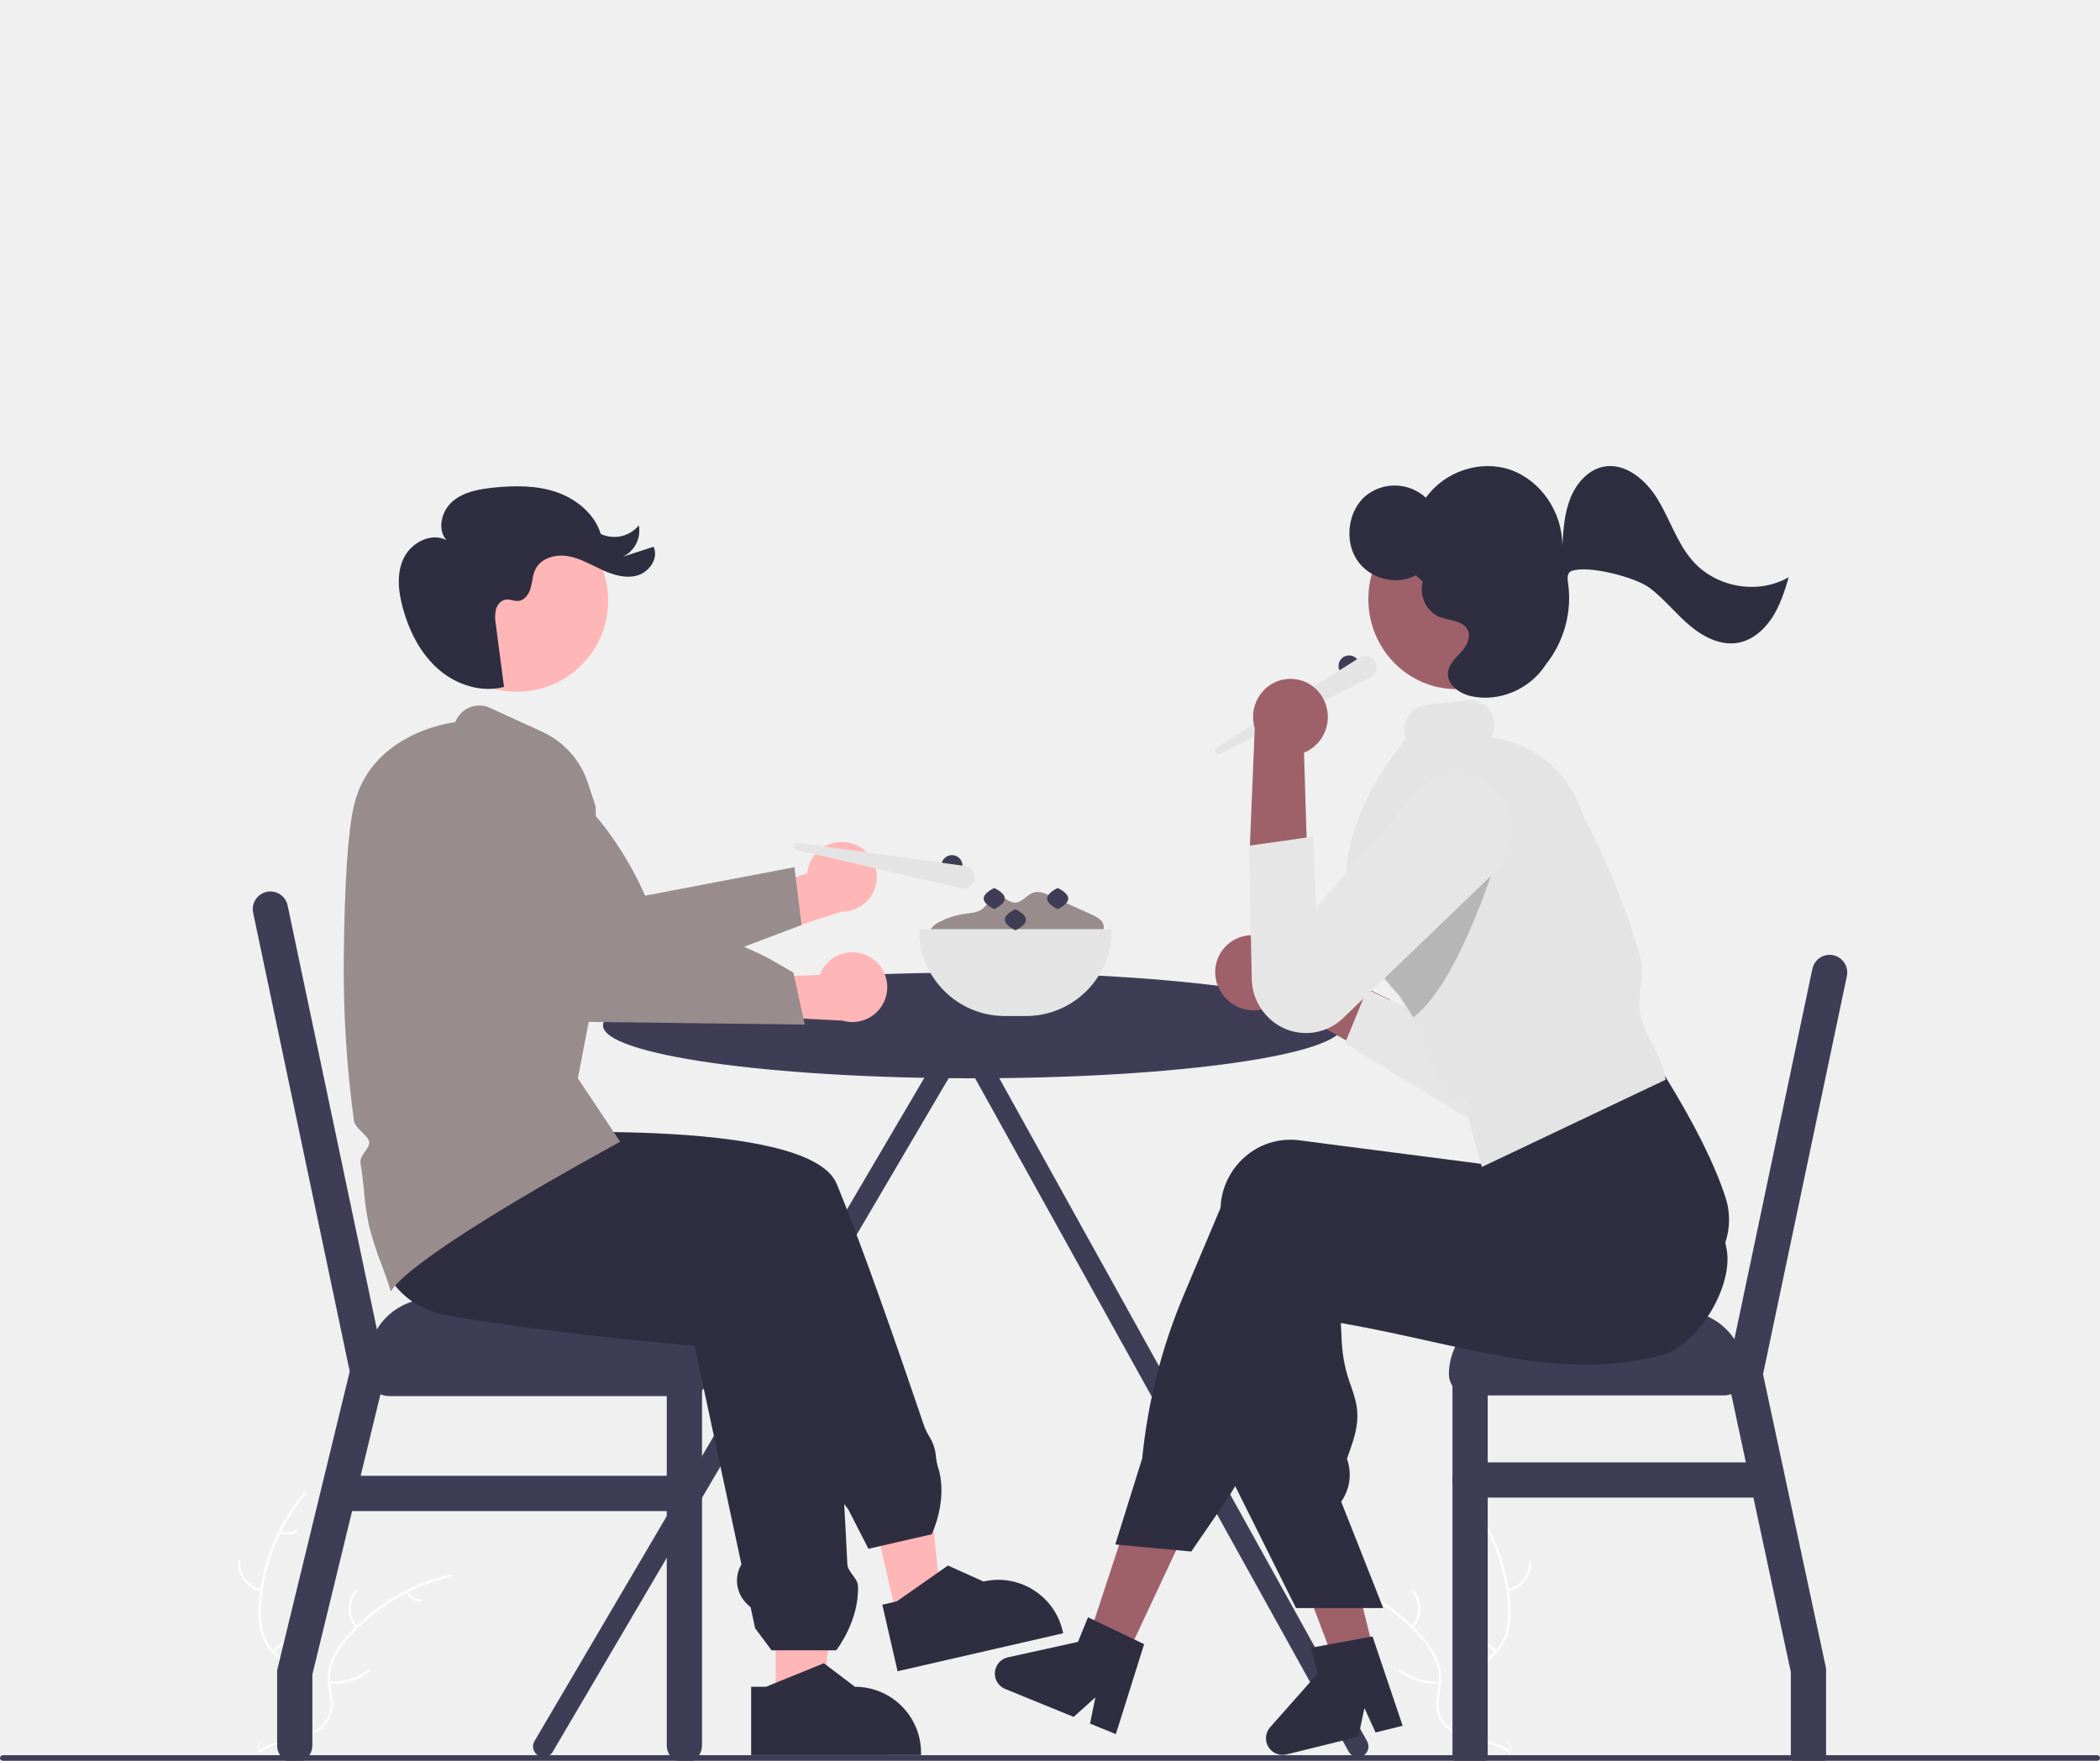
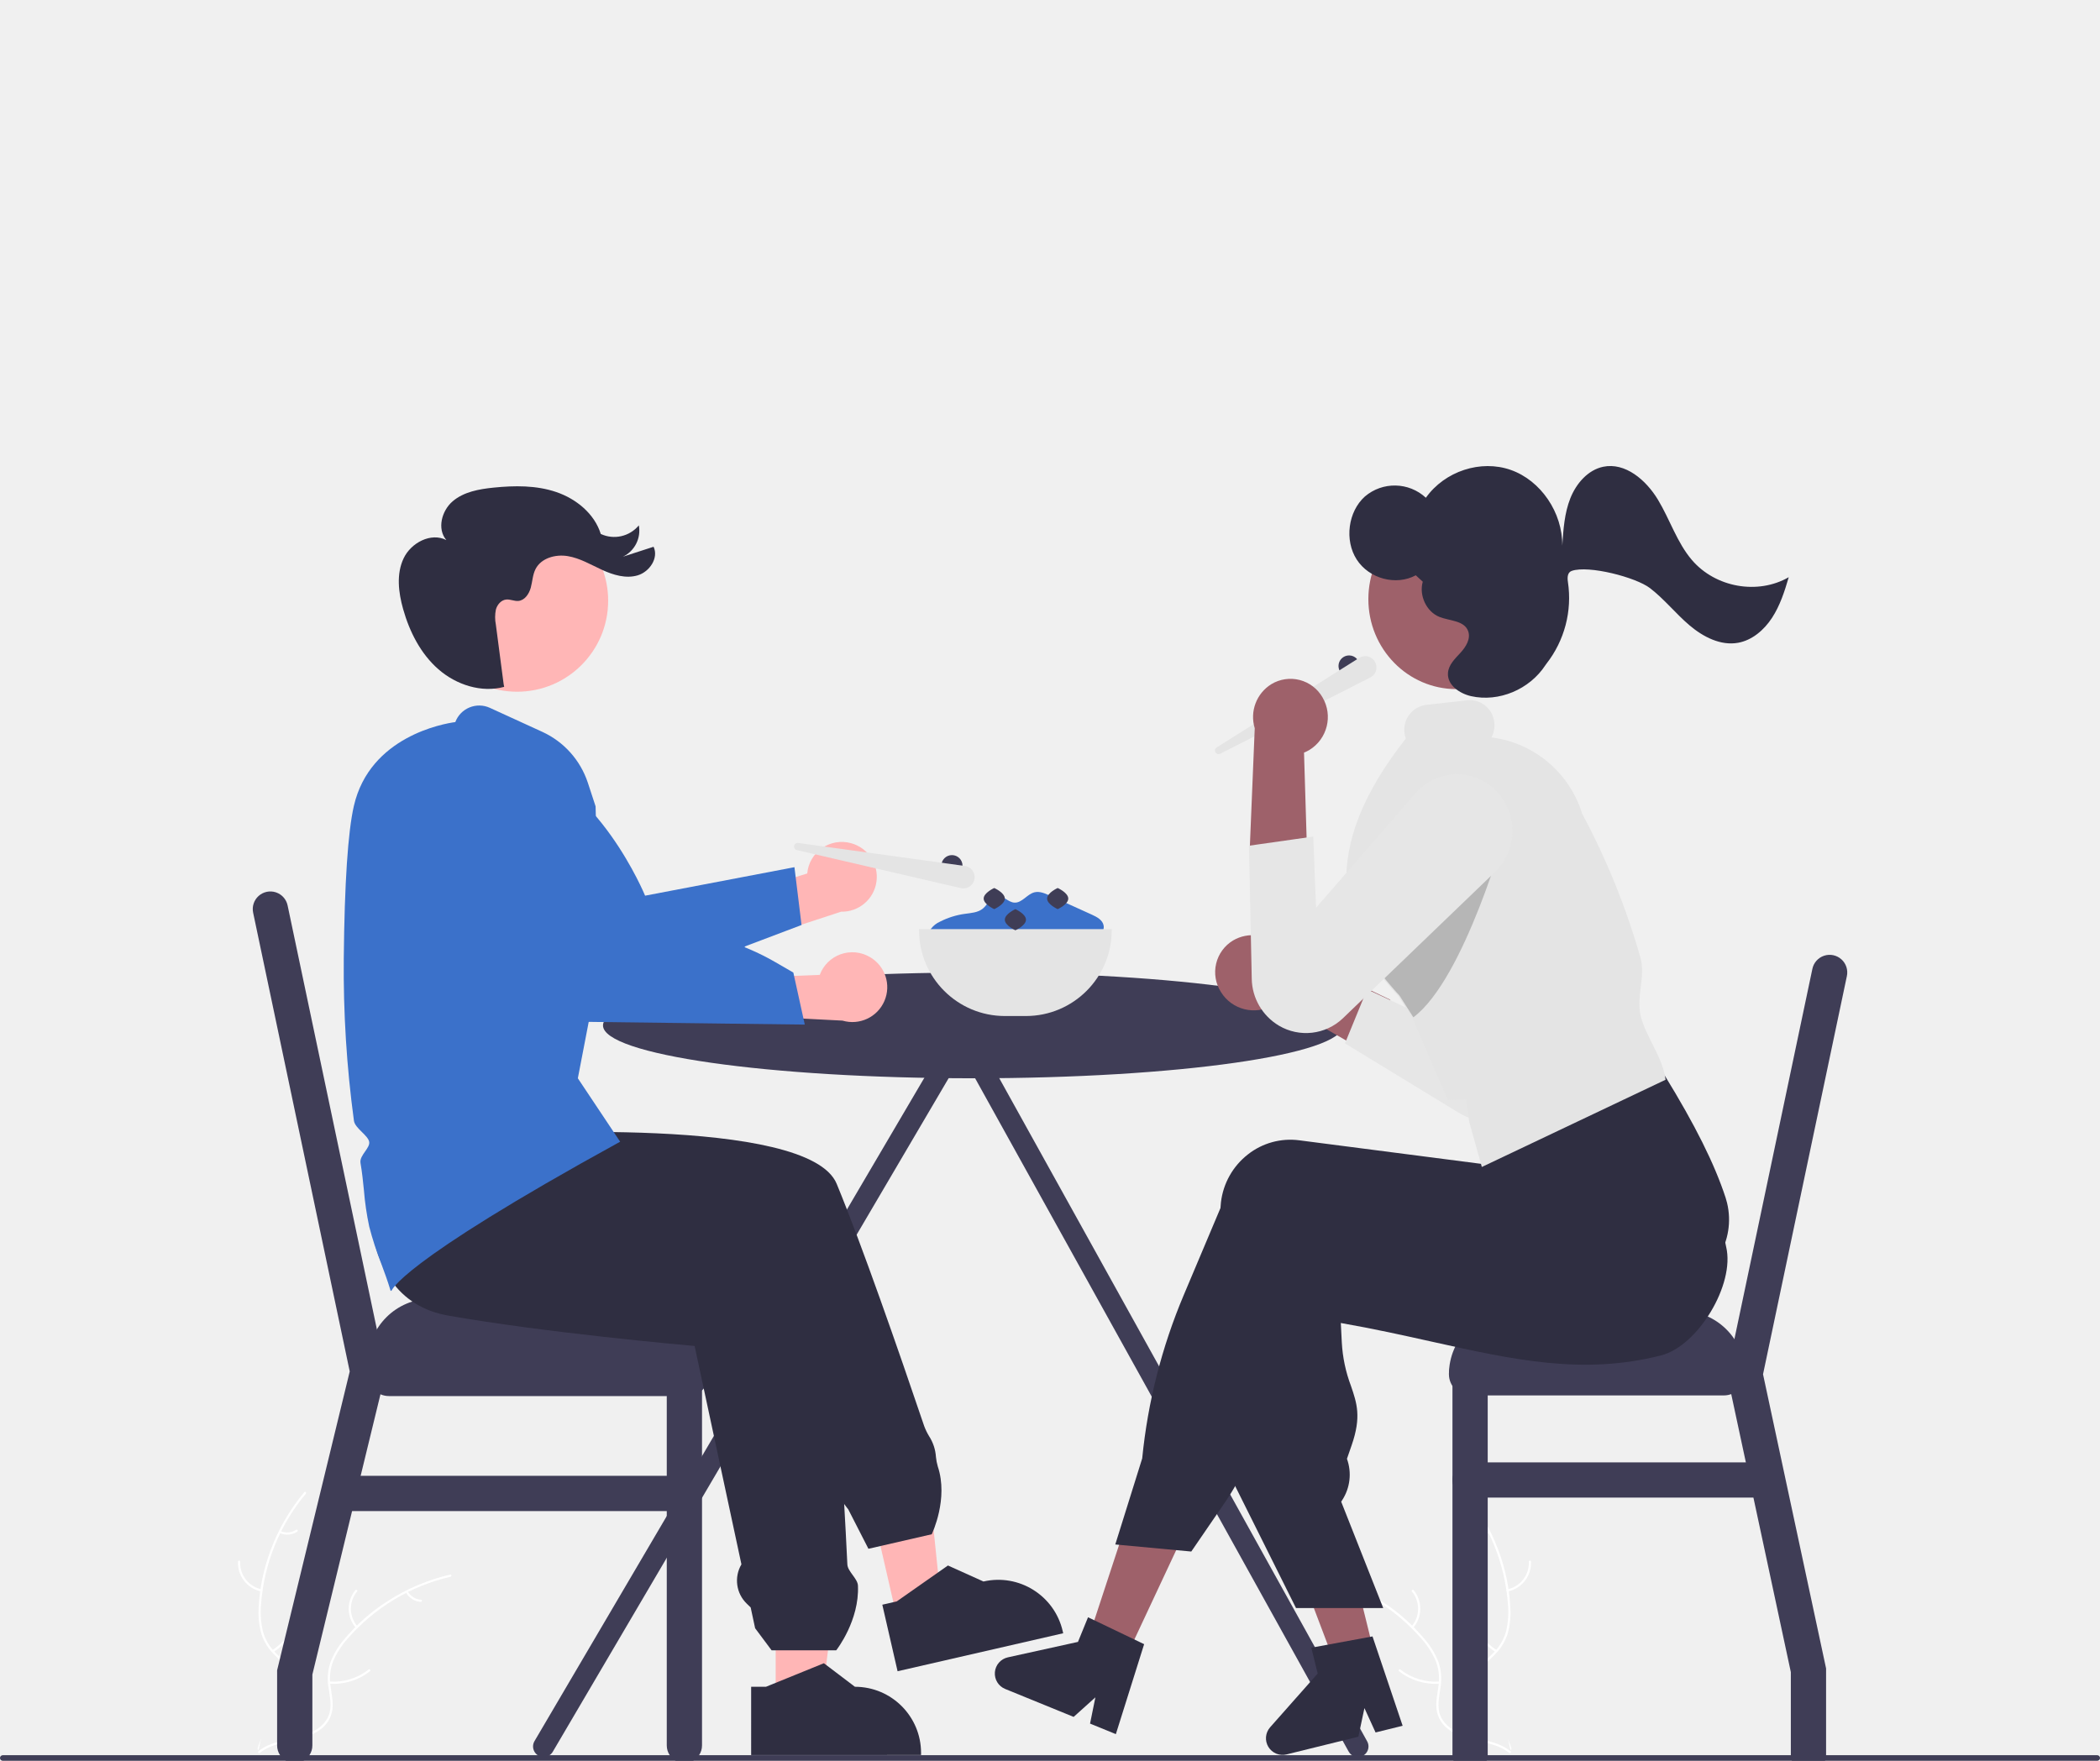
<svg xmlns="http://www.w3.org/2000/svg" data-name="Layer 1" width="893.68" height="749.53" viewBox="0 0 893.68 749.53">
  <path d="M734.918,816.384,567.506,514.546a4.503,4.503,0,0,0-2.234-3.608,4.451,4.451,0,0,0-2.418-.584c-.027-.002-.054-0-.082-.002-.027.002-.055-0-.082.002a4.442,4.442,0,0,0-4.633,4.048L380.625,816.384a4.5,4.5,0,1,0,7.794,4.5L562.652,524.348,727.125,820.884a4.5,4.5,0,1,0,7.794-4.5Z" transform="translate(-153.1599 -75.23499)" fill="#3f3d56" />
  <polygon points="381.871 689.362 400.794 685.02 393.053 609.967 365.125 616.374 381.871 689.362" fill="#ffb6b6" />
  <path d="M549.661,728.34l-26.929,6.178-8.61-16.827-.488-.597a26.776,26.776,0,0,1-6.015-16.579L485.236,641.308l-1.83-.87a11.022,11.022,0,0,1-4.523-15.936l-2.37-6.268-66.862.123-.067-.019-82.106-23.032,8.621-51.391L359.196,558.444c7.611-.494,137.98-8.498,150.024,20.718,10.725,26.018,26.18,70.467,37.257,103.174a25.533,25.533,0,0,0,2.051,4.225,18.443,18.443,0,0,1,2.937,8.865,21.594,21.594,0,0,0,.783,4.056c4.604,13.762-2.41,28.494-2.481,28.642Z" transform="translate(-153.1599 -75.23499)" fill="#2f2e41" />
  <path d="M528.638,758.322l6.152-1.412,21.779-15.278,15.114,6.814.002-0a28.146,28.146,0,0,1,33.725,21.139l.204.891-70.478,16.17Z" transform="translate(-153.1599 -75.23499)" fill="#2f2e41" />
  <path d="M249.245,760.007c1.924-20.941,14.19-41.907,33.864-49.334a96.89,96.89,0,0,0,2.14,66.487c3.322,8.17,7.868,16.911,5.26,25.336-1.622,5.242-5.871,9.35-10.683,11.988-4.812,2.638-10.204,3.994-15.528,5.325l-1.027.907C254.144,801.771,247.321,780.948,249.245,760.007Z" transform="translate(-153.1599 -75.23499)" fill="#f0f0f0" />
  <path d="M283.319,711.061a82.814,82.814,0,0,0-19.081,47.245,35.663,35.663,0,0,0,.764,11.148,20.454,20.454,0,0,0,5.389,9.319c2.373,2.444,5.083,4.67,6.82,7.648a12.524,12.524,0,0,1,.94,10.199c-1.314,4.199-4.059,7.675-6.861,10.981-3.111,3.671-6.401,7.434-7.621,12.208-.148.578-1.036.315-.889-.262,2.121-8.305,9.959-13.235,13.53-20.768,1.666-3.515,2.283-7.554.5-11.15-1.56-3.145-4.352-5.443-6.776-7.897a21.826,21.826,0,0,1-5.609-8.915,32.969,32.969,0,0,1-1.19-11.077,80.345,80.345,0,0,1,5.081-24.592,84.283,84.283,0,0,1,14.368-24.761c.382-.456,1.015.222.635.675Z" transform="translate(-153.1599 -75.23499)" fill="#fff" />
  <path d="M264.308,752.692a12.425,12.425,0,0,1-9.871-12.705.464.464,0,0,1,.927.017,11.505,11.505,0,0,0,9.206,11.8c.584.119.319,1.008-.262.889Z" transform="translate(-153.1599 -75.23499)" fill="#fff" />
  <path d="M269.025,777.692a23.948,23.948,0,0,0,10.246-14.128c.15-.578,1.039-.315.889.262a24.909,24.909,0,0,1-10.692,14.68c-.504.321-.944-.495-.443-.814Z" transform="translate(-153.1599 -75.23499)" fill="#fff" />
  <path d="M272.546,726.985a7.033,7.033,0,0,0,6.651-.552c.5-.327.94.489.443.814a7.881,7.881,0,0,1-7.356.627.479.479,0,0,1-.313-.576.466.466,0,0,1,.576-.313Z" transform="translate(-153.1599 -75.23499)" fill="#fff" />
  <path d="M344.939,745.98c-.306.213-.612.427-.918.648a92.622,92.622,0,0,0-11.54,9.621c-.281.267-.562.542-.835.817A97.644,97.644,0,0,0,311.383,786.761a94.824,94.824,0,0,0-4.76,13.599c-1.711,6.418-3.056,13.512-6.681,18.833a16.267,16.267,0,0,1-1.216,1.604L264.458,821.898c-.079-.037-.158-.065-.238-.102l-1.366.107c.047-.244.101-.496.149-.74.027-.142.061-.284.088-.425.02-.095.041-.189.054-.276.007-.032.014-.063.021-.087.013-.086.034-.165.047-.244q.449-2.116.928-4.233c-0-.008-0-.008.007-.016a139.425,139.425,0,0,1,10.738-31.165c.147-.294.294-.596.457-.891a90.484,90.484,0,0,1,7.728-12.583,79.992,79.992,0,0,1,5.129-6.261,66.518,66.518,0,0,1,16.237-12.997c12.082-6.884,26.231-9.827,39.493-6.285C344.268,745.79,344.6,745.881,344.939,745.98Z" transform="translate(-153.1599 -75.23499)" fill="#f0f0f0" />
  <path d="M344.876,746.418a82.814,82.814,0,0,0-43.679,26.235,35.663,35.663,0,0,0-6.102,9.361,20.454,20.454,0,0,0-1.308,10.685c.423,3.38,1.247,6.789.84,10.213a12.524,12.524,0,0,1-5.39,8.709c-3.577,2.561-7.862,3.684-12.09,4.637-4.694,1.058-9.587,2.082-13.434,5.159-.466.373-1.017-.372-.552-.745,6.694-5.353,15.92-4.572,23.306-8.436,3.447-1.803,6.371-4.656,7.112-8.602.648-3.45-.198-6.966-.656-10.385a21.826,21.826,0,0,1,.889-10.495,32.969,32.969,0,0,1,5.719-9.561A80.345,80.345,0,0,1,318.396,756.616,84.283,84.283,0,0,1,344.775,745.496c.58-.134.677.788.101.921Z" transform="translate(-153.1599 -75.23499)" fill="#fff" />
  <path d="M304.632,768.211a12.425,12.425,0,0,1-.232-16.087c.381-.459,1.112.112.73.571a11.505,11.505,0,0,0,.246,14.964c.395.447-.352.996-.745.552Z" transform="translate(-153.1599 -75.23499)" fill="#fff" />
  <path d="M293.347,791.012a23.948,23.948,0,0,0,16.687-5.112c.467-.371,1.019.374.552.745a24.909,24.909,0,0,1-17.375,5.284c-.596-.047-.456-.963.136-.917Z" transform="translate(-153.1599 -75.23499)" fill="#fff" />
  <path d="M326.687,752.645a7.033,7.033,0,0,0,5.643,3.563c.596.039.456.956-.136.917a7.881,7.881,0,0,1-6.251-3.928.479.479,0,0,1,.096-.648.466.466,0,0,1,.648.096Z" transform="translate(-153.1599 -75.23499)" fill="#fff" />
  <path d="M809.895,760.007c-1.924-20.941-14.19-41.907-33.864-49.334a96.89,96.89,0,0,1-2.14,66.487c-3.322,8.17-7.868,16.911-5.26,25.336,1.622,5.242,5.871,9.35,10.683,11.988,4.812,2.638,10.204,3.994,15.528,5.325l1.027.907C804.996,801.771,811.819,780.948,809.895,760.007Z" transform="translate(-153.1599 -75.23499)" fill="#f0f0f0" />
  <path d="M775.821,711.061a82.814,82.814,0,0,1,19.081,47.245,35.663,35.663,0,0,1-.764,11.148,20.454,20.454,0,0,1-5.389,9.319c-2.373,2.444-5.083,4.67-6.82,7.648a12.524,12.524,0,0,0-.94,10.199c1.314,4.199,4.059,7.675,6.861,10.981,3.111,3.671,6.401,7.434,7.621,12.208.148.578,1.036.315.889-.262-2.121-8.305-9.959-13.235-13.53-20.768-1.666-3.515-2.283-7.554-.5-11.15,1.56-3.145,4.352-5.443,6.776-7.897a21.826,21.826,0,0,0,5.609-8.915,32.97,32.97,0,0,0,1.19-11.077,80.345,80.345,0,0,0-5.081-24.592,84.283,84.283,0,0,0-14.368-24.761c-.382-.456-1.015.222-.635.675Z" transform="translate(-153.1599 -75.23499)" fill="#fff" />
  <path d="M794.832,752.692a12.425,12.425,0,0,0,9.871-12.705.464.464,0,0,0-.927.017,11.505,11.505,0,0,1-9.206,11.8c-.584.119-.319,1.008.262.889Z" transform="translate(-153.1599 -75.23499)" fill="#fff" />
  <path d="M790.115,777.692a23.948,23.948,0,0,1-10.246-14.128c-.15-.578-1.039-.315-.889.262a24.909,24.909,0,0,0,10.692,14.68c.504.321.944-.495.443-.814Z" transform="translate(-153.1599 -75.23499)" fill="#fff" />
  <path d="M786.594,726.985a7.033,7.033,0,0,1-6.651-.552c-.5-.327-.94.489-.443.814a7.881,7.881,0,0,0,7.356.627.479.479,0,0,0,.313-.576.466.466,0,0,0-.576-.313Z" transform="translate(-153.1599 -75.23499)" fill="#fff" />
  <path d="M714.201,745.98c.306.213.612.427.918.648a92.622,92.622,0,0,1,11.54,9.621c.281.267.562.542.835.817A97.644,97.644,0,0,1,747.757,786.761a94.824,94.824,0,0,1,4.76,13.599c1.711,6.418,3.056,13.512,6.681,18.833a16.268,16.268,0,0,0,1.216,1.604l34.268,1.101c.079-.037.158-.065.238-.102l1.366.107c-.047-.244-.101-.496-.149-.74-.027-.142-.061-.284-.088-.425-.02-.095-.041-.189-.054-.276-.007-.032-.014-.063-.021-.087-.013-.086-.034-.165-.047-.244q-.449-2.116-.928-4.233c0-.008 0-.008-.007-.016a139.425,139.425,0,0,0-10.738-31.165c-.147-.294-.294-.596-.457-.891a90.484,90.484,0,0,0-7.728-12.583,79.992,79.992,0,0,0-5.129-6.261,66.519,66.519,0,0,0-16.237-12.997c-12.082-6.884-26.231-9.827-39.493-6.285C714.872,745.79,714.54,745.881,714.201,745.98Z" transform="translate(-153.1599 -75.23499)" fill="#f0f0f0" />
  <path d="M714.264,746.418a82.814,82.814,0,0,1,43.679,26.235,35.663,35.663,0,0,1,6.102,9.361A20.454,20.454,0,0,1,765.353,792.698c-.423,3.38-1.247,6.789-.84,10.213a12.524,12.524,0,0,0,5.39,8.709c3.577,2.561,7.862,3.684,12.09,4.637,4.694,1.058,9.587,2.082,13.434,5.159.466.373,1.017-.372.552-.745-6.694-5.353-15.92-4.572-23.306-8.436-3.447-1.803-6.371-4.656-7.112-8.602-.648-3.45.198-6.966.656-10.385a21.826,21.826,0,0,0-.889-10.495,32.969,32.969,0,0,0-5.719-9.561A80.345,80.345,0,0,0,740.744,756.616,84.283,84.283,0,0,0,714.365,745.496c-.58-.134-.677.788-.101.921Z" transform="translate(-153.1599 -75.23499)" fill="#fff" />
  <path d="M754.508,768.211a12.425,12.425,0,0,0,.232-16.087c-.381-.459-1.112.112-.73.571a11.505,11.505,0,0,1-.246,14.964c-.395.447.352.996.745.552Z" transform="translate(-153.1599 -75.23499)" fill="#fff" />
  <path d="M765.793,791.012a23.948,23.948,0,0,1-16.687-5.112c-.467-.371-1.019.374-.552.745a24.909,24.909,0,0,0,17.375,5.284c.596-.047.456-.963-.136-.917Z" transform="translate(-153.1599 -75.23499)" fill="#fff" />
  <path d="M732.453,752.645a7.033,7.033,0,0,1-5.643,3.563c-.596.039-.456.956.136.917a7.881,7.881,0,0,0,6.251-3.928.479.479,0,0,0-.096-.648.466.466,0,0,0-.648.096Z" transform="translate(-153.1599 -75.23499)" fill="#fff" />
  <path d="M1046.84,823.575a1.193,1.193,0,0,1-1.19,1.19H154.35a1.19,1.19,0,1,1,0-2.38h891.3A1.193,1.193,0,0,1,1046.84,823.575Z" transform="translate(-153.1599 -75.23499)" fill="#3f3d56" />
  <circle cx="574.112" cy="283.5" r="4.5" fill="#3f3d56" />
  <path d="M670.923,393.397l60.667-38.114a4.796,4.796,0,1,1,4.725,8.336l-63.869,32.465a1.546,1.546,0,0,1-1.523-2.687Z" transform="translate(-153.1599 -75.23499)" fill="#e4e4e4" />
-   <path d="M549.212,475.467a4.202,4.202,0,0,1,.069-4.79,9.891,9.891,0,0,1,3.966-3.145,33.101,33.101,0,0,1,10.349-3.27c2.74-.389,5.731-.513,7.857-2.286,2.112-1.761,3.289-5.054,6.025-5.329,2.645-.266,4.679,2.629,7.331,2.809,3.269.222,5.41-3.605,8.591-4.39,2.13-.525,4.319.402,6.317,1.308l11.987,5.438,6.144,2.787c2.146.974,4.566,2.285,4.972,4.606.557,3.19-2.991,5.441-6.024,6.573a96.97,96.97,0,0,1-67.125.008" transform="translate(-153.1599 -75.23499)" fill="#988c8c" />
+   <path d="M549.212,475.467a4.202,4.202,0,0,1,.069-4.79,9.891,9.891,0,0,1,3.966-3.145,33.101,33.101,0,0,1,10.349-3.27c2.74-.389,5.731-.513,7.857-2.286,2.112-1.761,3.289-5.054,6.025-5.329,2.645-.266,4.679,2.629,7.331,2.809,3.269.222,5.41-3.605,8.591-4.39,2.13-.525,4.319.402,6.317,1.308l11.987,5.438,6.144,2.787c2.146.974,4.566,2.285,4.972,4.606.557,3.19-2.991,5.441-6.024,6.573a96.97,96.97,0,0,1-67.125.008" transform="translate(-153.1599 -75.23499)" fill="#3b71ca" />
  <ellipse cx="414.112" cy="436.5" rx="157.5" ry="22.5" fill="#3f3d56" />
  <rect x="616.612" y="576" width="126" height="18" rx="9" fill="#3f3d56" />
  <path d="M939.111,490.775l-35.67,169.45,9.29,43.37,17.54,81.85v36.79a.776.776,0,0,1-.01.15,6.935,6.935,0,0,1-.44,2.38H915.722a6.935,6.935,0,0,1-.44-2.38.775.775,0,0,1-.01-.15v-35.21l-15.92-74.29-3.22-15-6.23-29.07-1.8-8.42v-.01l1.78-8.44,1.37-6.51,33.18-157.59a7.5,7.5,0,1,1,14.68,3.08Z" transform="translate(-153.1599 -75.23499)" fill="#3f3d56" />
  <path d="M786.272,660.235v162a.776.776,0,0,1-.01.15,6.935,6.935,0,0,1-.44,2.38H771.722a6.935,6.935,0,0,1-.44-2.38.775.775,0,0,1-.01-.15v-162a7.5,7.5,0,0,1,15,0Z" transform="translate(-153.1599 -75.23499)" fill="#3f3d56" />
  <path d="M643.612,558h72a27,27,0,0,1,27,27v0a0,0,0,0,1,0,0h-126a0,0,0,0,1,0,0v0A27,27,0,0,1,643.612,558Z" fill="#3f3d56" />
  <path d="M904.772,712.735h-126a7.5,7.5,0,0,1,0-15h126a7.5,7.5,0,0,1,0,15Z" transform="translate(-153.1599 -75.23499)" fill="#3f3d56" />
  <rect x="309.681" y="648.78" width="145.091" height="20.727" rx="9" transform="translate(611.2922 1243.053) rotate(-180)" fill="#3f3d56" />
  <path d="M317.372,659.265l-2.3,9.48-8.44,34.72-3.64,15-16.9,69.58v30.19a7.392,7.392,0,0,1-1.26,4.15,7.241,7.241,0,0,1-2.57,2.38h-7.34a7.242,7.242,0,0,1-2.57-2.38,7.393,7.393,0,0,1-1.26-4.15v-31.99l18.78-77.3L301.992,659.025l-41.1-195.25a7.495,7.495,0,1,1,14.67-3.08l37.99,180.43,1.75,8.32,2.04,9.7Z" transform="translate(-153.1599 -75.23499)" fill="#3f3d56" />
  <path d="M451.912,659.145v159.09a7.389,7.389,0,0,1-1.26,4.15,7.242,7.242,0,0,1-2.57,2.38h-7.35a7.299,7.299,0,0,1-2.56-2.38,7.392,7.392,0,0,1-1.26-4.15V659.145a7.5,7.5,0,1,1,15,0Z" transform="translate(-153.1599 -75.23499)" fill="#3f3d56" />
  <path d="M309.681,628.053H454.772a0,0,0,0,1,0,0v4.091a27,27,0,0,1-27,27h-91.091a27,27,0,0,1-27-27v-4.091A0,0,0,0,1,309.681,628.053Z" transform="translate(611.2922 1211.962) rotate(-180)" fill="#3f3d56" />
  <path d="M444.408,718.462H299.317a7.5,7.5,0,0,1,0-15H444.408a7.5,7.5,0,0,1,0,15Z" transform="translate(-153.1599 -75.23499)" fill="#3f3d56" />
  <polygon points="477.713 708.651 461.95 701.112 483.603 635.223 506.869 646.349 477.713 708.651" fill="#9e616a" />
  <polygon points="584.542 702.683 567.592 706.865 543.033 642.018 568.051 635.845 584.542 702.683" fill="#9e616a" />
  <path d="M672.735,497.502a16.433,16.433,0,0,0,22.262,5.585,15.742,15.742,0,0,0,2.112-1.531l49.836,28.6L744.781,500.798l-46.994-22.658a16.372,16.372,0,0,0-19.86-2.587A15.755,15.755,0,0,0,672.735,497.502Z" transform="translate(-153.1599 -75.23499)" fill="#9e616a" />
  <path d="M725.519,519.387l8.81,5.369,39.564,24.126a23.328,23.328,0,0,0,32.162-7.423,22.825,22.825,0,0,0,2.909-16.113L791.38,437.492a24.377,24.377,0,0,0-32-18.499,23.209,23.209,0,0,0-14.644,28.195l18.387,62.347-28.185-13.141Z" transform="translate(-153.1599 -75.23499)" fill="#e6e6e6" />
  <path d="M704.691,759.745l-27.124-54.399.003-.125,2.678-99.776c.033-.887.105-1.779.213-2.656A30.352,30.352,0,0,1,692.01,582.364a29.165,29.165,0,0,1,21.754-5.949l77.56,10.037,2.69-10.999.501-.183,74.314-27.235.428.697c9.733,15.836,16.537,47.47,18.39,56.788l.027.134c.039.196.062.315.071.35,3.826,15.901-11.982,42.241-27.729,46.2-33.17,8.455-62.836,1.86-97.186-5.778-12.317-2.74-25.047-5.571-39.069-8.019l.417,8.252a61.84,61.84,0,0,0,3.912,18.562c2.5,7.322,4.475,13.106.299,25.165l-2.02,5.833a19.884,19.884,0,0,1-2.045,17.629l-.406.621L741.805,759.735Z" transform="translate(-153.1599 -75.23499)" fill="#2f2e41" />
  <path d="M660.125,735.688l-32.345-3.006,11.459-36.647a239.265,239.265,0,0,1,17.674-69.517l15.63-37.042c.036-.824.105-1.654.206-2.467a30.347,30.347,0,0,1,11.548-20.425,29.181,29.181,0,0,1,21.753-5.949l77.446,10.022,3.373-28.311,74.334-9.947.34.554c12.993,21.14,21.242,37.69,25.959,52.083.237.734.447,1.483.627,2.229,3.852,16.008-5.763,32.238-21.434,36.179-39.935,10.182-87.957,9.899-151.096-.894L685.044,695.27a111.676,111.676,0,0,1-10.793,19.796Z" transform="translate(-153.1599 -75.23499)" fill="#2f2e41" />
  <ellipse cx="619.789" cy="255.037" rx="37.467" ry="38.302" fill="#9e616a" />
  <path d="M783.768,571.994l-5.376-19.259-1.322-9.5-7.727.258-15.165-35.003-5.89-9.23q-1.802-1.897-3.265-3.648a82.226,82.226,0,0,1-14.555-23.438,61.581,61.581,0,0,1-4.261-19.301c-1.099-19.558,7.145-40.25,25.206-63.254a10.854,10.854,0,0,1-.588-2.522,10.671,10.671,0,0,1,9.278-11.814l17.419-1.956a10.281,10.281,0,0,1,7.623,2.223,10.688,10.688,0,0,1,3.948,7.255,10.928,10.928,0,0,1-1.232,6.319,46.52,46.52,0,0,1,38.61,32.489A308.947,308.947,0,0,1,851.252,482.818c1.193,4.158.662,8.442.148,12.585-.474,3.827-.965,7.785-.14,11.729.839,4.012,2.857,8.036,4.994,12.297,2.448,4.88,4.978,9.926,5.662,15.069l.048.361Z" transform="translate(-153.1599 -75.23499)" fill="#e4e4e4" />
  <path d="M730.931,471.984a81.957,81.957,0,0,0,14.476,23.306c1.045,1.248,2.148,2.473,3.303,3.701l5.927,9.3c21.848-16.377,39.55-80.858,39.55-80.858l-24.651-4.795Z" transform="translate(-153.1599 -75.23499)" opacity="0.2" style="isolation:isolate" />
  <path d="M716.007,372.152a16.471,16.471,0,0,1-5.562,22.29,15.804,15.804,0,0,1-2.345,1.15l1.745,57.435-24.872-15.657,2.156-52.141a16.425,16.425,0,0,1,7.075-18.763A15.719,15.719,0,0,1,716.007,372.152Z" transform="translate(-153.1599 -75.23499)" fill="#9e616a" />
  <path d="M712.031,431.347l-27.352,3.889,1.176,56.642a23.699,23.699,0,0,0,11.586,19.972h0a22.708,22.708,0,0,0,27.125-3.08l64.575-62.112a24.484,24.484,0,0,0,1.804-33.62h0a23.22,23.22,0,0,0-33.268-2.278,23.822,23.822,0,0,0-1.818,1.811l-42.639,49.052Z" transform="translate(-153.1599 -75.23499)" fill="#e6e6e6" />
  <polygon points="330.104 725.568 349.518 725.567 358.754 650.683 330.101 650.684 330.104 725.568" fill="#ffb6b6" />
  <circle cx="220.061" cy="255.703" r="38.748" fill="#ffb6b6" />
  <path d="M509.014,777.735H481.522l-7.009-9.395-1.897-8.852-1.633-1.58a13.628,13.628,0,0,1-2.298-16.76l-19.925-92.961c-5.218-.459-64.069-5.721-104.978-12.961-10.47-1.853-18.644-6.942-24.296-15.126-13.888-20.111-7.939-52.651-7.877-52.977l.069-.363.367-.042,95.555-10.725.129.061c3.171,1.502,77.801,36.932,89.997,49.127,5.507,5.507,17.794,38.228,20.545,73.014.493,6.231-1.281,12.578-2.995,18.716-1.605,5.743-3.263,11.681-2.936,17.294.506,8.662.985,17.748,1.425,27.005.07,1.475,1.182,3.002,2.256,4.478,1.123,1.542,2.183,2.999,2.251,4.524.653,14.784-9.009,27.208-9.107,27.332Z" transform="translate(-153.1599 -75.23499)" fill="#2f2e41" />
  <path d="M515.274,434.144a14.761,14.761,0,0,0-18.593,12.907l-32.195,10.063,1.343,21.056L511.095,463.321a14.841,14.841,0,0,0,4.179-29.177Z" transform="translate(-153.1599 -75.23499)" fill="#ffb6b6" />
-   <path d="M494.268,468.988l-24.062,9.107-.615,1.194a12.14,12.14,0,0,1-16.353,5.229l0,0-54.084,20.47s-24.153-24.17-41.349-45.741l5.861-36.048a69.057,69.057,0,0,1,8.511-23.726c35.266,7.733,55.51,57.032,55.51,57.032l63.558-12.127Z" transform="translate(-153.1599 -75.23499)" fill="#988c8c" />
+   <path d="M494.268,468.988l-24.062,9.107-.615,1.194a12.14,12.14,0,0,1-16.353,5.229l0,0-54.084,20.47s-24.153-24.17-41.349-45.741l5.861-36.048a69.057,69.057,0,0,1,8.511-23.726c35.266,7.733,55.51,57.032,55.51,57.032l63.558-12.127Z" transform="translate(-153.1599 -75.23499)" fill="#3b71ca" />
  <path d="M367.715,367.615c-9.701,2.62-20.395-.863-27.966-7.471s-12.306-15.97-15.035-25.64c-1.998-7.083-2.946-14.945.208-21.594s11.641-11.135,18.189-7.776c-4.039-4.706-2.021-12.49,2.696-16.516s11.196-5.18,17.366-5.811c8.954-.916,18.203-1.018,26.724,1.883s16.262,9.243,18.929,17.84a13.578,13.578,0,0,0,16.195-3.656,12.301,12.301,0,0,1-6.778,13.338l13.055-4.233c2.245,4.752-1.689,10.634-6.72,12.156s-10.462-.142-15.236-2.34-9.401-4.978-14.586-5.836-11.277.809-13.676,5.486c-1.256,2.45-1.322,5.318-2.051,7.973s-2.577,5.407-5.322,5.624c-1.734.137-3.431-.786-5.16-.597-2.144.234-3.784,2.176-4.355,4.255a16.326,16.326,0,0,0-.015,6.423l3.316,25.348" transform="translate(-153.1599 -75.23499)" fill="#2f2e41" />
-   <path d="M319.709,624.73a.094.094,0,0,1-.022-.002l-.306-.052-.089-.298c-1.114-3.747-2.532-7.583-3.903-11.292a136.16,136.16,0,0,1-5.105-15.736,120.525,120.525,0,0,1-2.256-15.491c-.382-3.78-.778-7.689-1.45-11.538-.299-1.708.833-3.327,1.927-4.892,1.015-1.451,1.973-2.821,1.772-4.118-.206-1.326-1.676-2.782-3.098-4.19-1.558-1.543-3.17-3.14-3.398-4.819a480.113,480.113,0,0,1-4.326-69.164c.321-32,1.767-53.812,4.298-64.831,6.806-29.627,38.249-35.034,43.171-35.701A10.868,10.868,0,0,1,361.623,376.545l22.341,10.227a36.371,36.371,0,0,1,19.338,21.597l3.319,10.118,1.662,67.919L399.07,534.235l18,27C321.136,613.905,320.018,624.73,319.709,624.73Z" transform="translate(-153.1599 -75.23499)" fill="#988c8c" />
+   <path d="M319.709,624.73a.094.094,0,0,1-.022-.002l-.306-.052-.089-.298c-1.114-3.747-2.532-7.583-3.903-11.292a136.16,136.16,0,0,1-5.105-15.736,120.525,120.525,0,0,1-2.256-15.491c-.382-3.78-.778-7.689-1.45-11.538-.299-1.708.833-3.327,1.927-4.892,1.015-1.451,1.973-2.821,1.772-4.118-.206-1.326-1.676-2.782-3.098-4.19-1.558-1.543-3.17-3.14-3.398-4.819a480.113,480.113,0,0,1-4.326-69.164c.321-32,1.767-53.812,4.298-64.831,6.806-29.627,38.249-35.034,43.171-35.701A10.868,10.868,0,0,1,361.623,376.545l22.341,10.227a36.371,36.371,0,0,1,19.338,21.597l3.319,10.118,1.662,67.919L399.07,534.235l18,27C321.136,613.905,320.018,624.73,319.709,624.73Z" transform="translate(-153.1599 -75.23499)" fill="#3b71ca" />
  <path d="M472.817,793.257l6.312-0L503.773,783.235l13.208,10.021h.002A28.146,28.146,0,0,1,545.128,821.4v.915l-72.31.003Z" transform="translate(-153.1599 -75.23499)" fill="#2f2e41" />
  <path d="M523.335,482.612a14.761,14.761,0,0,0-21.317,7.609L468.313,491.535,463.772,507.235l47.917,2.453a14.841,14.841,0,0,0,11.647-27.076Z" transform="translate(-153.1599 -75.23499)" fill="#ffb6b6" />
-   <path d="M495.649,511.381l-34.623-.432-4.383-.059-70.441-.888s-19.129-18.249-35.785-37.038l2.335-16.886a68.991,68.991,0,0,1,23.132-42.716c23.856,15.94,37.691,47.493,37.691,47.493L436.772,471.235h0a101.559,101.559,0,0,1,46.372,13.581l7.628,4.419Z" transform="translate(-153.1599 -75.23499)" fill="#988c8c" />
+   <path d="M495.649,511.381l-34.623-.432-4.383-.059-70.441-.888s-19.129-18.249-35.785-37.038l2.335-16.886a68.991,68.991,0,0,1,23.132-42.716c23.856,15.94,37.691,47.493,37.691,47.493L436.772,471.235h0a101.559,101.559,0,0,1,46.372,13.581l7.628,4.419Z" transform="translate(-153.1599 -75.23499)" fill="#3b71ca" />
  <path d="M750.07,809.859l-11.52,2.843-4.74-10.369-2.582,12.176-30.554,7.54a7.074,7.074,0,0,1-6.993-11.557l20.241-22.873-2.714-10.995,26.042-4.802Z" transform="translate(-153.1599 -75.23499)" fill="#2f2e41" />
  <path d="M628.028,813.414,617.043,808.93l2.273-11.172-9.256,8.322L580.923,794.187a7.074,7.074,0,0,1,1.152-13.459l29.827-6.572,4.28-10.486,23.877,11.45Z" transform="translate(-153.1599 -75.23499)" fill="#2f2e41" />
  <path d="M589.771,507.735h-9a36.541,36.541,0,0,1-36.5-36.5v-.5h82v.5A36.541,36.541,0,0,1,589.771,507.735Z" transform="translate(-153.1599 -75.23499)" fill="#e4e4e4" />
  <path d="M580.772,457.735c0,2.485-4.5,4.5-4.5,4.5s-4.5-2.015-4.5-4.5,4.5-4.5,4.5-4.5S580.772,455.25,580.772,457.735Z" transform="translate(-153.1599 -75.23499)" fill="#3f3d56" />
  <path d="M607.772,457.735c0,2.485-4.5,4.5-4.5,4.5s-4.5-2.015-4.5-4.5,4.5-4.5,4.5-4.5S607.772,455.25,607.772,457.735Z" transform="translate(-153.1599 -75.23499)" fill="#3f3d56" />
  <path d="M589.772,466.735c0,2.485-4.5,4.5-4.5,4.5s-4.5-2.015-4.5-4.5,4.5-4.5,4.5-4.5S589.772,464.25,589.772,466.735Z" transform="translate(-153.1599 -75.23499)" fill="#3f3d56" />
  <circle cx="405.112" cy="368.5" r="4.5" fill="#3f3d56" />
  <path d="M492.826,434.064l70.973,9.802a4.796,4.796,0,1,1-1.74,9.423l-69.794-16.187a1.546,1.546,0,0,1,.561-3.037Z" transform="translate(-153.1599 -75.23499)" fill="#e4e4e4" />
  <path d="M579.07,210.448V75.235h-9V210.448a49.498,49.498,0,0,0-45,49.287V273.235h31.5a18,18,0,0,0,36,0h31.5V259.735A49.498,49.498,0,0,0,579.07,210.448Z" transform="translate(-153.1599 -75.23499)" fill="#f0f0f0" />
  <path d="M694.945,176.645V75.235h-6.75V176.645a37.123,37.123,0,0,0-33.75,36.965V223.735h23.625a13.5,13.5,0,1,0,27,0h23.625V213.61A37.123,37.123,0,0,0,694.945,176.645Z" transform="translate(-153.1599 -75.23499)" fill="#f0f0f0" />
  <path d="M466.945,176.645V75.235h-6.75V176.645a37.123,37.123,0,0,0-33.75,36.965V223.735h23.625a13.5,13.5,0,1,0,27,0h23.625V213.61A37.123,37.123,0,0,0,466.945,176.645Z" transform="translate(-153.1599 -75.23499)" fill="#f0f0f0" />
  <path d="M873.208,313.66c-6.369-7.427-9.396-17.281-14.488-25.714-5.091-8.434-13.951-15.982-23.311-14.019-6.452,1.353-11.438,7.046-13.963,13.394-2.524,6.348-2.997,13.348-3.439,20.205.156-14.093-9.128-27.755-21.918-32.252-12.789-4.497-28.095.519-36.132,11.841a19.529,19.529,0,0,0-25.938-.544c-7.188,6.425-8.779,18.653-3.493,26.848s16.736,11.248,25.137,6.703l2.97,2.732c-1.672,5.847,1.57,12.755,7.021,14.956,4.419,1.785,10.659,1.488,12.312,6.126,1.156,3.241-1.004,6.7-3.302,9.19-2.297,2.49-5.025,5.062-5.301,8.508-.417,5.199,4.956,8.842,9.84,9.939,11.777,2.645,24.845-2.809,31.633-13.202q.196-.301.427-.602a45.48,45.48,0,0,0,9.148-34.775c-.382-2.402.003-4.189,1.659-4.758,7.159-2.459,27.215,2.702,33.285,7.366,6.07,4.664,10.931,10.837,16.778,15.803,5.847,4.965,13.298,8.796,20.722,7.443,5.946-1.083,11.004-5.4,14.406-10.606,3.402-5.207,5.36-11.276,7.114-17.307C901.227,328.529,883.233,325.35,873.208,313.66Z" transform="translate(-153.1599 -75.23499)" fill="#2f2e41" />
</svg>
